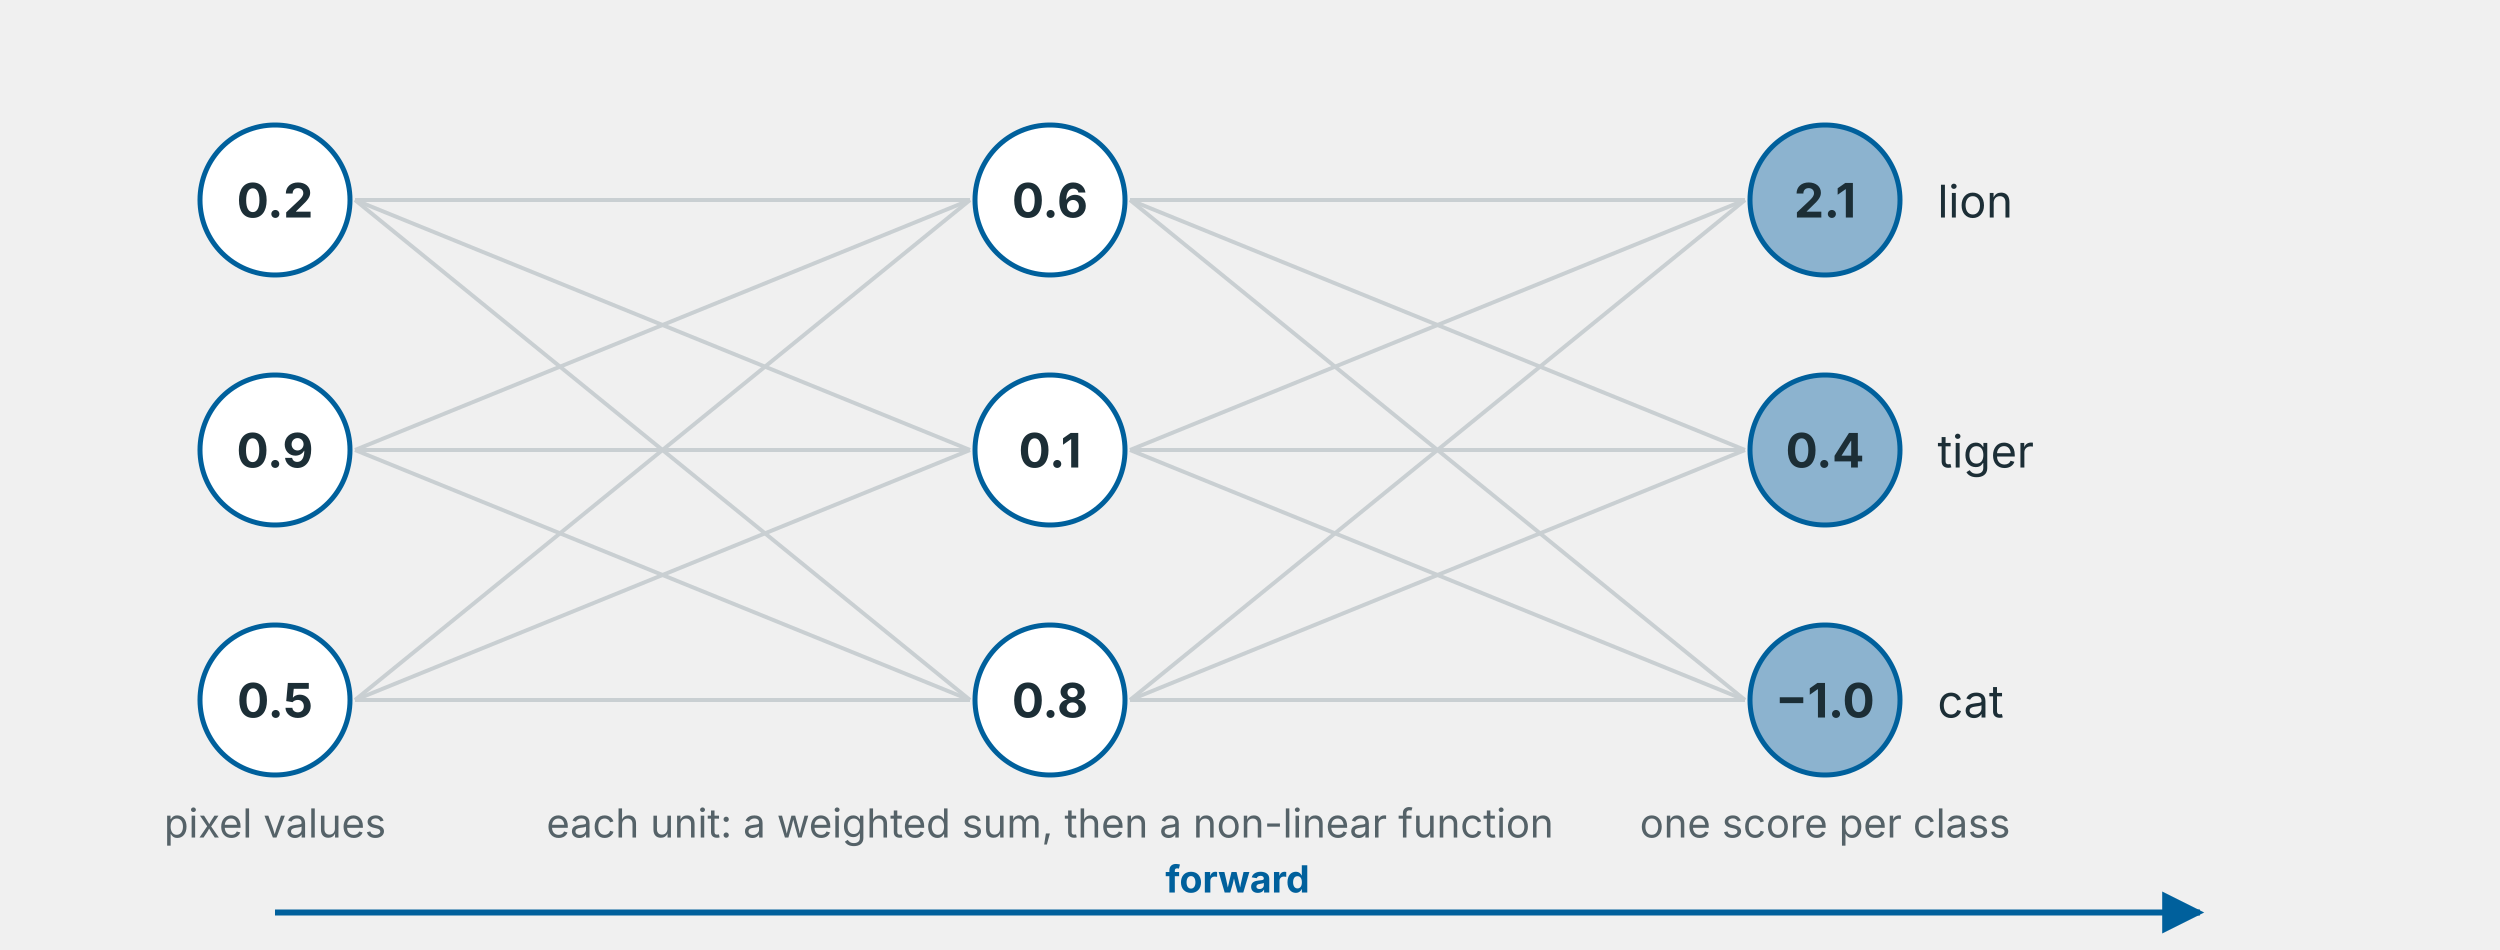
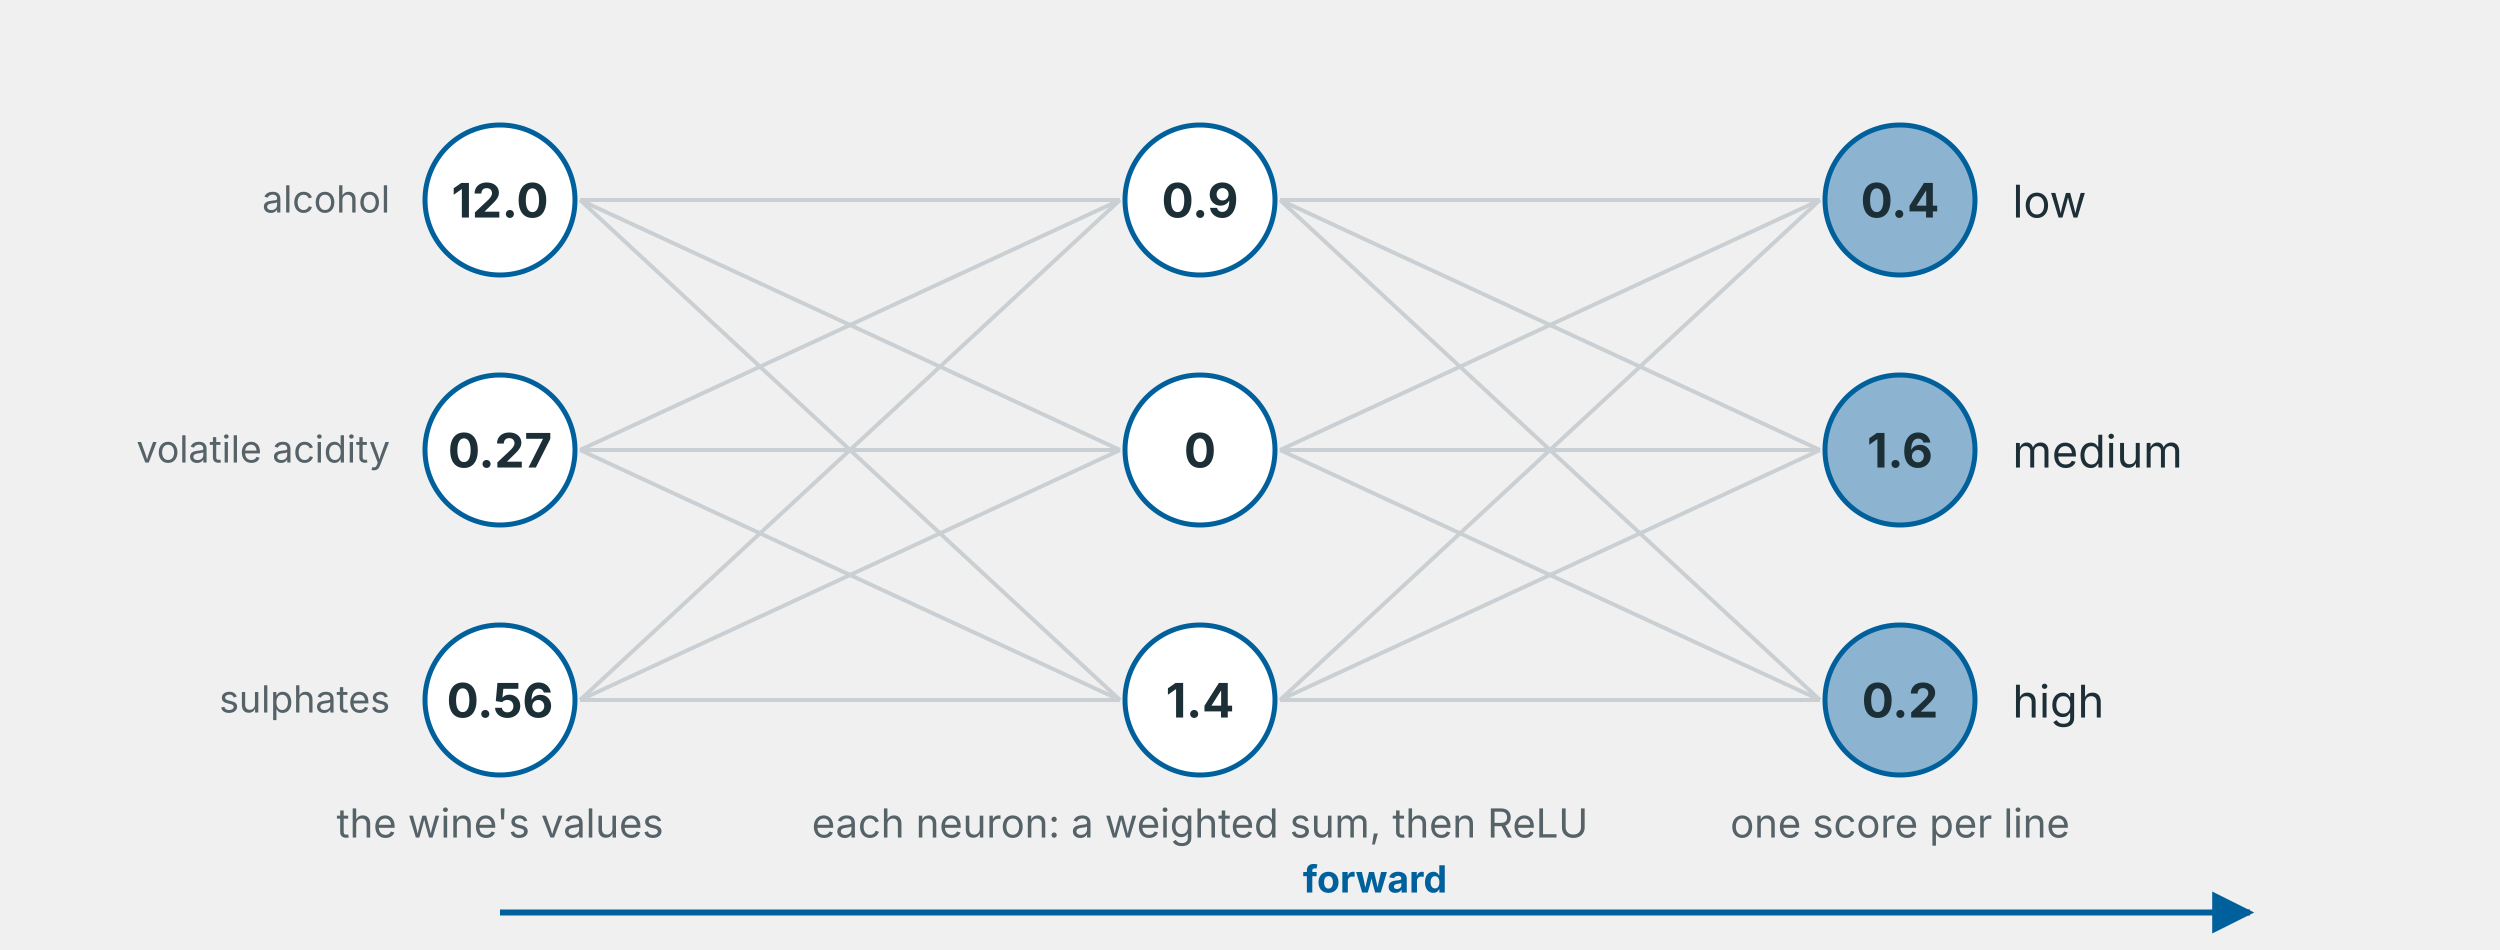
<svg xmlns="http://www.w3.org/2000/svg" viewBox="0 0 1000 380" font-family="Inter, Arimo, Helvetica, sans-serif">
  <defs>
    <marker id="ah" viewBox="0 0 10 10" refX="9" refY="5" markerWidth="7" markerHeight="7" orient="auto-start-reverse">
      <path d="M0,0 L10,5 L0,10 z" fill="#1c2e36" />
    </marker>
    <marker id="ahA" viewBox="0 0 10 10" refX="9" refY="5" markerWidth="7" markerHeight="7" orient="auto-start-reverse">
      <path class="accent-fill" d="M0,0 L10,5 L0,10 z" fill="#00609c" />
    </marker>
  </defs>
  <g data-step="1">
-     <circle class="accent-stroke" cx="110" cy="80" r="30" fill="#ffffff" stroke="#00609c" stroke-width="2" />
-     <text x="110" y="87" font-size="19" font-weight="bold" text-anchor="middle" fill="#1c2e36">0.2</text>
-     <circle class="accent-stroke" cx="110" cy="180" r="30" fill="#ffffff" stroke="#00609c" stroke-width="2" />
-     <text x="110" y="187" font-size="19" font-weight="bold" text-anchor="middle" fill="#1c2e36">0.9</text>
-     <circle class="accent-stroke" cx="110" cy="280" r="30" fill="#ffffff" stroke="#00609c" stroke-width="2" />
-     <text x="110" y="287" font-size="19" font-weight="bold" text-anchor="middle" fill="#1c2e36">0.5</text>
-     <text x="110" y="335" font-size="16" font-weight="normal" text-anchor="middle" fill="#556268">pixel values</text>
+     <circle class="accent-stroke" cx="200" cy="80" r="30" fill="#ffffff" stroke="#00609c" stroke-width="2" />
+     <text x="200" y="87" font-size="19" font-weight="bold" text-anchor="middle" fill="#1c2e36">12.0</text>
+     <circle class="accent-stroke" cx="200" cy="180" r="30" fill="#ffffff" stroke="#00609c" stroke-width="2" />
+     <text x="200" y="187" font-size="19" font-weight="bold" text-anchor="middle" fill="#1c2e36">0.27</text>
+     <circle class="accent-stroke" cx="200" cy="280" r="30" fill="#ffffff" stroke="#00609c" stroke-width="2" />
+     <text x="200" y="287" font-size="19" font-weight="bold" text-anchor="middle" fill="#1c2e36">0.56</text>
+     <text x="200" y="335" font-size="16" font-weight="normal" text-anchor="middle" fill="#556268">the wine's values</text>
+     <text x="156" y="85" font-size="15" font-weight="normal" text-anchor="end" fill="#556268">alcohol</text>
+     <text x="156" y="185" font-size="15" font-weight="normal" text-anchor="end" fill="#556268">volatile acidity</text>
+     <text x="156" y="285" font-size="15" font-weight="normal" text-anchor="end" fill="#556268">sulphates</text>
  </g>
  <g data-step="2">
-     <line x1="142" y1="80" x2="388" y2="80" stroke="#c9cfd2" stroke-width="1.6" />
-     <line x1="142" y1="80" x2="388" y2="180" stroke="#c9cfd2" stroke-width="1.6" />
-     <line x1="142" y1="80" x2="388" y2="280" stroke="#c9cfd2" stroke-width="1.6" />
-     <line x1="142" y1="180" x2="388" y2="80" stroke="#c9cfd2" stroke-width="1.6" />
-     <line x1="142" y1="180" x2="388" y2="180" stroke="#c9cfd2" stroke-width="1.6" />
-     <line x1="142" y1="180" x2="388" y2="280" stroke="#c9cfd2" stroke-width="1.6" />
-     <line x1="142" y1="280" x2="388" y2="80" stroke="#c9cfd2" stroke-width="1.6" />
-     <line x1="142" y1="280" x2="388" y2="180" stroke="#c9cfd2" stroke-width="1.6" />
-     <line x1="142" y1="280" x2="388" y2="280" stroke="#c9cfd2" stroke-width="1.6" />
-     <circle class="accent-stroke" cx="420" cy="80" r="30" fill="#ffffff" stroke="#00609c" stroke-width="2" />
-     <text x="420" y="87" font-size="19" font-weight="bold" text-anchor="middle" fill="#1c2e36">0.6</text>
-     <circle class="accent-stroke" cx="420" cy="180" r="30" fill="#ffffff" stroke="#00609c" stroke-width="2" />
-     <text x="420" y="187" font-size="19" font-weight="bold" text-anchor="middle" fill="#1c2e36">0.1</text>
-     <circle class="accent-stroke" cx="420" cy="280" r="30" fill="#ffffff" stroke="#00609c" stroke-width="2" />
-     <text x="420" y="287" font-size="19" font-weight="bold" text-anchor="middle" fill="#1c2e36">0.8</text>
-     <text x="420" y="335" font-size="16" font-weight="normal" text-anchor="middle" fill="#556268">each unit: a weighted sum, then a non-linear function</text>
-     <line class="accent-stroke" x1="110" y1="365" x2="880" y2="365" stroke="#00609c" stroke-width="2.4" marker-end="url(#ahA)" />
-     <text class="accent-fill" x="495" y="357" font-size="15" font-weight="bold" text-anchor="middle" fill="#00609c">forward</text>
+     <line x1="232" y1="80" x2="448" y2="80" stroke="#c9cfd2" stroke-width="1.6" />
+     <line x1="232" y1="80" x2="448" y2="180" stroke="#c9cfd2" stroke-width="1.6" />
+     <line x1="232" y1="80" x2="448" y2="280" stroke="#c9cfd2" stroke-width="1.6" />
+     <line x1="232" y1="180" x2="448" y2="80" stroke="#c9cfd2" stroke-width="1.6" />
+     <line x1="232" y1="180" x2="448" y2="180" stroke="#c9cfd2" stroke-width="1.6" />
+     <line x1="232" y1="180" x2="448" y2="280" stroke="#c9cfd2" stroke-width="1.6" />
+     <line x1="232" y1="280" x2="448" y2="80" stroke="#c9cfd2" stroke-width="1.6" />
+     <line x1="232" y1="280" x2="448" y2="180" stroke="#c9cfd2" stroke-width="1.6" />
+     <line x1="232" y1="280" x2="448" y2="280" stroke="#c9cfd2" stroke-width="1.6" />
+     <circle class="accent-stroke" cx="480" cy="80" r="30" fill="#ffffff" stroke="#00609c" stroke-width="2" />
+     <text x="480" y="87" font-size="19" font-weight="bold" text-anchor="middle" fill="#1c2e36">0.9</text>
+     <circle class="accent-stroke" cx="480" cy="180" r="30" fill="#ffffff" stroke="#00609c" stroke-width="2" />
+     <text x="480" y="187" font-size="19" font-weight="bold" text-anchor="middle" fill="#1c2e36">0</text>
+     <circle class="accent-stroke" cx="480" cy="280" r="30" fill="#ffffff" stroke="#00609c" stroke-width="2" />
+     <text x="480" y="287" font-size="19" font-weight="bold" text-anchor="middle" fill="#1c2e36">1.4</text>
+     <text x="480" y="335" font-size="16" font-weight="normal" text-anchor="middle" fill="#556268">each neuron: a weighted sum, then ReLU</text>
+     <line class="accent-stroke" x1="200" y1="365" x2="900" y2="365" stroke="#00609c" stroke-width="2.4" marker-end="url(#ahA)" />
+     <text class="accent-fill" x="550" y="357" font-size="15" font-weight="bold" text-anchor="middle" fill="#00609c">forward</text>
  </g>
  <g data-step="3">
-     <line x1="452" y1="80" x2="698" y2="80" stroke="#c9cfd2" stroke-width="1.6" />
-     <line x1="452" y1="80" x2="698" y2="180" stroke="#c9cfd2" stroke-width="1.6" />
-     <line x1="452" y1="80" x2="698" y2="280" stroke="#c9cfd2" stroke-width="1.6" />
-     <line x1="452" y1="180" x2="698" y2="80" stroke="#c9cfd2" stroke-width="1.6" />
-     <line x1="452" y1="180" x2="698" y2="180" stroke="#c9cfd2" stroke-width="1.6" />
-     <line x1="452" y1="180" x2="698" y2="280" stroke="#c9cfd2" stroke-width="1.6" />
-     <line x1="452" y1="280" x2="698" y2="80" stroke="#c9cfd2" stroke-width="1.6" />
-     <line x1="452" y1="280" x2="698" y2="180" stroke="#c9cfd2" stroke-width="1.6" />
-     <line x1="452" y1="280" x2="698" y2="280" stroke="#c9cfd2" stroke-width="1.6" />
-     <circle class="accent-a-light-fill accent-stroke" cx="730" cy="80" r="30" fill="#8cb3cf" stroke="#00609c" stroke-width="2" />
-     <text x="730" y="87" font-size="19" font-weight="bold" text-anchor="middle" fill="#1c2e36">2.1</text>
-     <circle class="accent-a-light-fill accent-stroke" cx="730" cy="180" r="30" fill="#8cb3cf" stroke="#00609c" stroke-width="2" />
-     <text x="730" y="187" font-size="19" font-weight="bold" text-anchor="middle" fill="#1c2e36">0.4</text>
-     <circle class="accent-a-light-fill accent-stroke" cx="730" cy="280" r="30" fill="#8cb3cf" stroke="#00609c" stroke-width="2" />
-     <text x="730" y="287" font-size="19" font-weight="bold" text-anchor="middle" fill="#1c2e36">−1.0</text>
-     <text x="730" y="335" font-size="16" font-weight="normal" text-anchor="middle" fill="#556268">one score per class</text>
-     <text x="775" y="87" font-size="18" font-weight="normal" text-anchor="start" fill="#1c2e36">lion</text>
-     <text x="775" y="187" font-size="18" font-weight="normal" text-anchor="start" fill="#1c2e36">tiger</text>
-     <text x="775" y="287" font-size="18" font-weight="normal" text-anchor="start" fill="#1c2e36">cat</text>
+     <line x1="512" y1="80" x2="728" y2="80" stroke="#c9cfd2" stroke-width="1.6" />
+     <line x1="512" y1="80" x2="728" y2="180" stroke="#c9cfd2" stroke-width="1.6" />
+     <line x1="512" y1="80" x2="728" y2="280" stroke="#c9cfd2" stroke-width="1.6" />
+     <line x1="512" y1="180" x2="728" y2="80" stroke="#c9cfd2" stroke-width="1.6" />
+     <line x1="512" y1="180" x2="728" y2="180" stroke="#c9cfd2" stroke-width="1.6" />
+     <line x1="512" y1="180" x2="728" y2="280" stroke="#c9cfd2" stroke-width="1.6" />
+     <line x1="512" y1="280" x2="728" y2="80" stroke="#c9cfd2" stroke-width="1.6" />
+     <line x1="512" y1="280" x2="728" y2="180" stroke="#c9cfd2" stroke-width="1.6" />
+     <line x1="512" y1="280" x2="728" y2="280" stroke="#c9cfd2" stroke-width="1.6" />
+     <circle class="accent-a-light-fill accent-stroke" cx="760" cy="80" r="30" fill="#8cb3cf" stroke="#00609c" stroke-width="2" />
+     <text x="760" y="87" font-size="19" font-weight="bold" text-anchor="middle" fill="#1c2e36">0.4</text>
+     <circle class="accent-a-light-fill accent-stroke" cx="760" cy="180" r="30" fill="#8cb3cf" stroke="#00609c" stroke-width="2" />
+     <text x="760" y="187" font-size="19" font-weight="bold" text-anchor="middle" fill="#1c2e36">1.6</text>
+     <circle class="accent-a-light-fill accent-stroke" cx="760" cy="280" r="30" fill="#8cb3cf" stroke="#00609c" stroke-width="2" />
+     <text x="760" y="287" font-size="19" font-weight="bold" text-anchor="middle" fill="#1c2e36">0.2</text>
+     <text x="760" y="335" font-size="16" font-weight="normal" text-anchor="middle" fill="#556268">one score per line</text>
+     <text x="805" y="87" font-size="18" font-weight="normal" text-anchor="start" fill="#1c2e36">low</text>
+     <text x="805" y="187" font-size="18" font-weight="normal" text-anchor="start" fill="#1c2e36">medium</text>
+     <text x="805" y="287" font-size="18" font-weight="normal" text-anchor="start" fill="#1c2e36">high</text>
  </g>
</svg>
